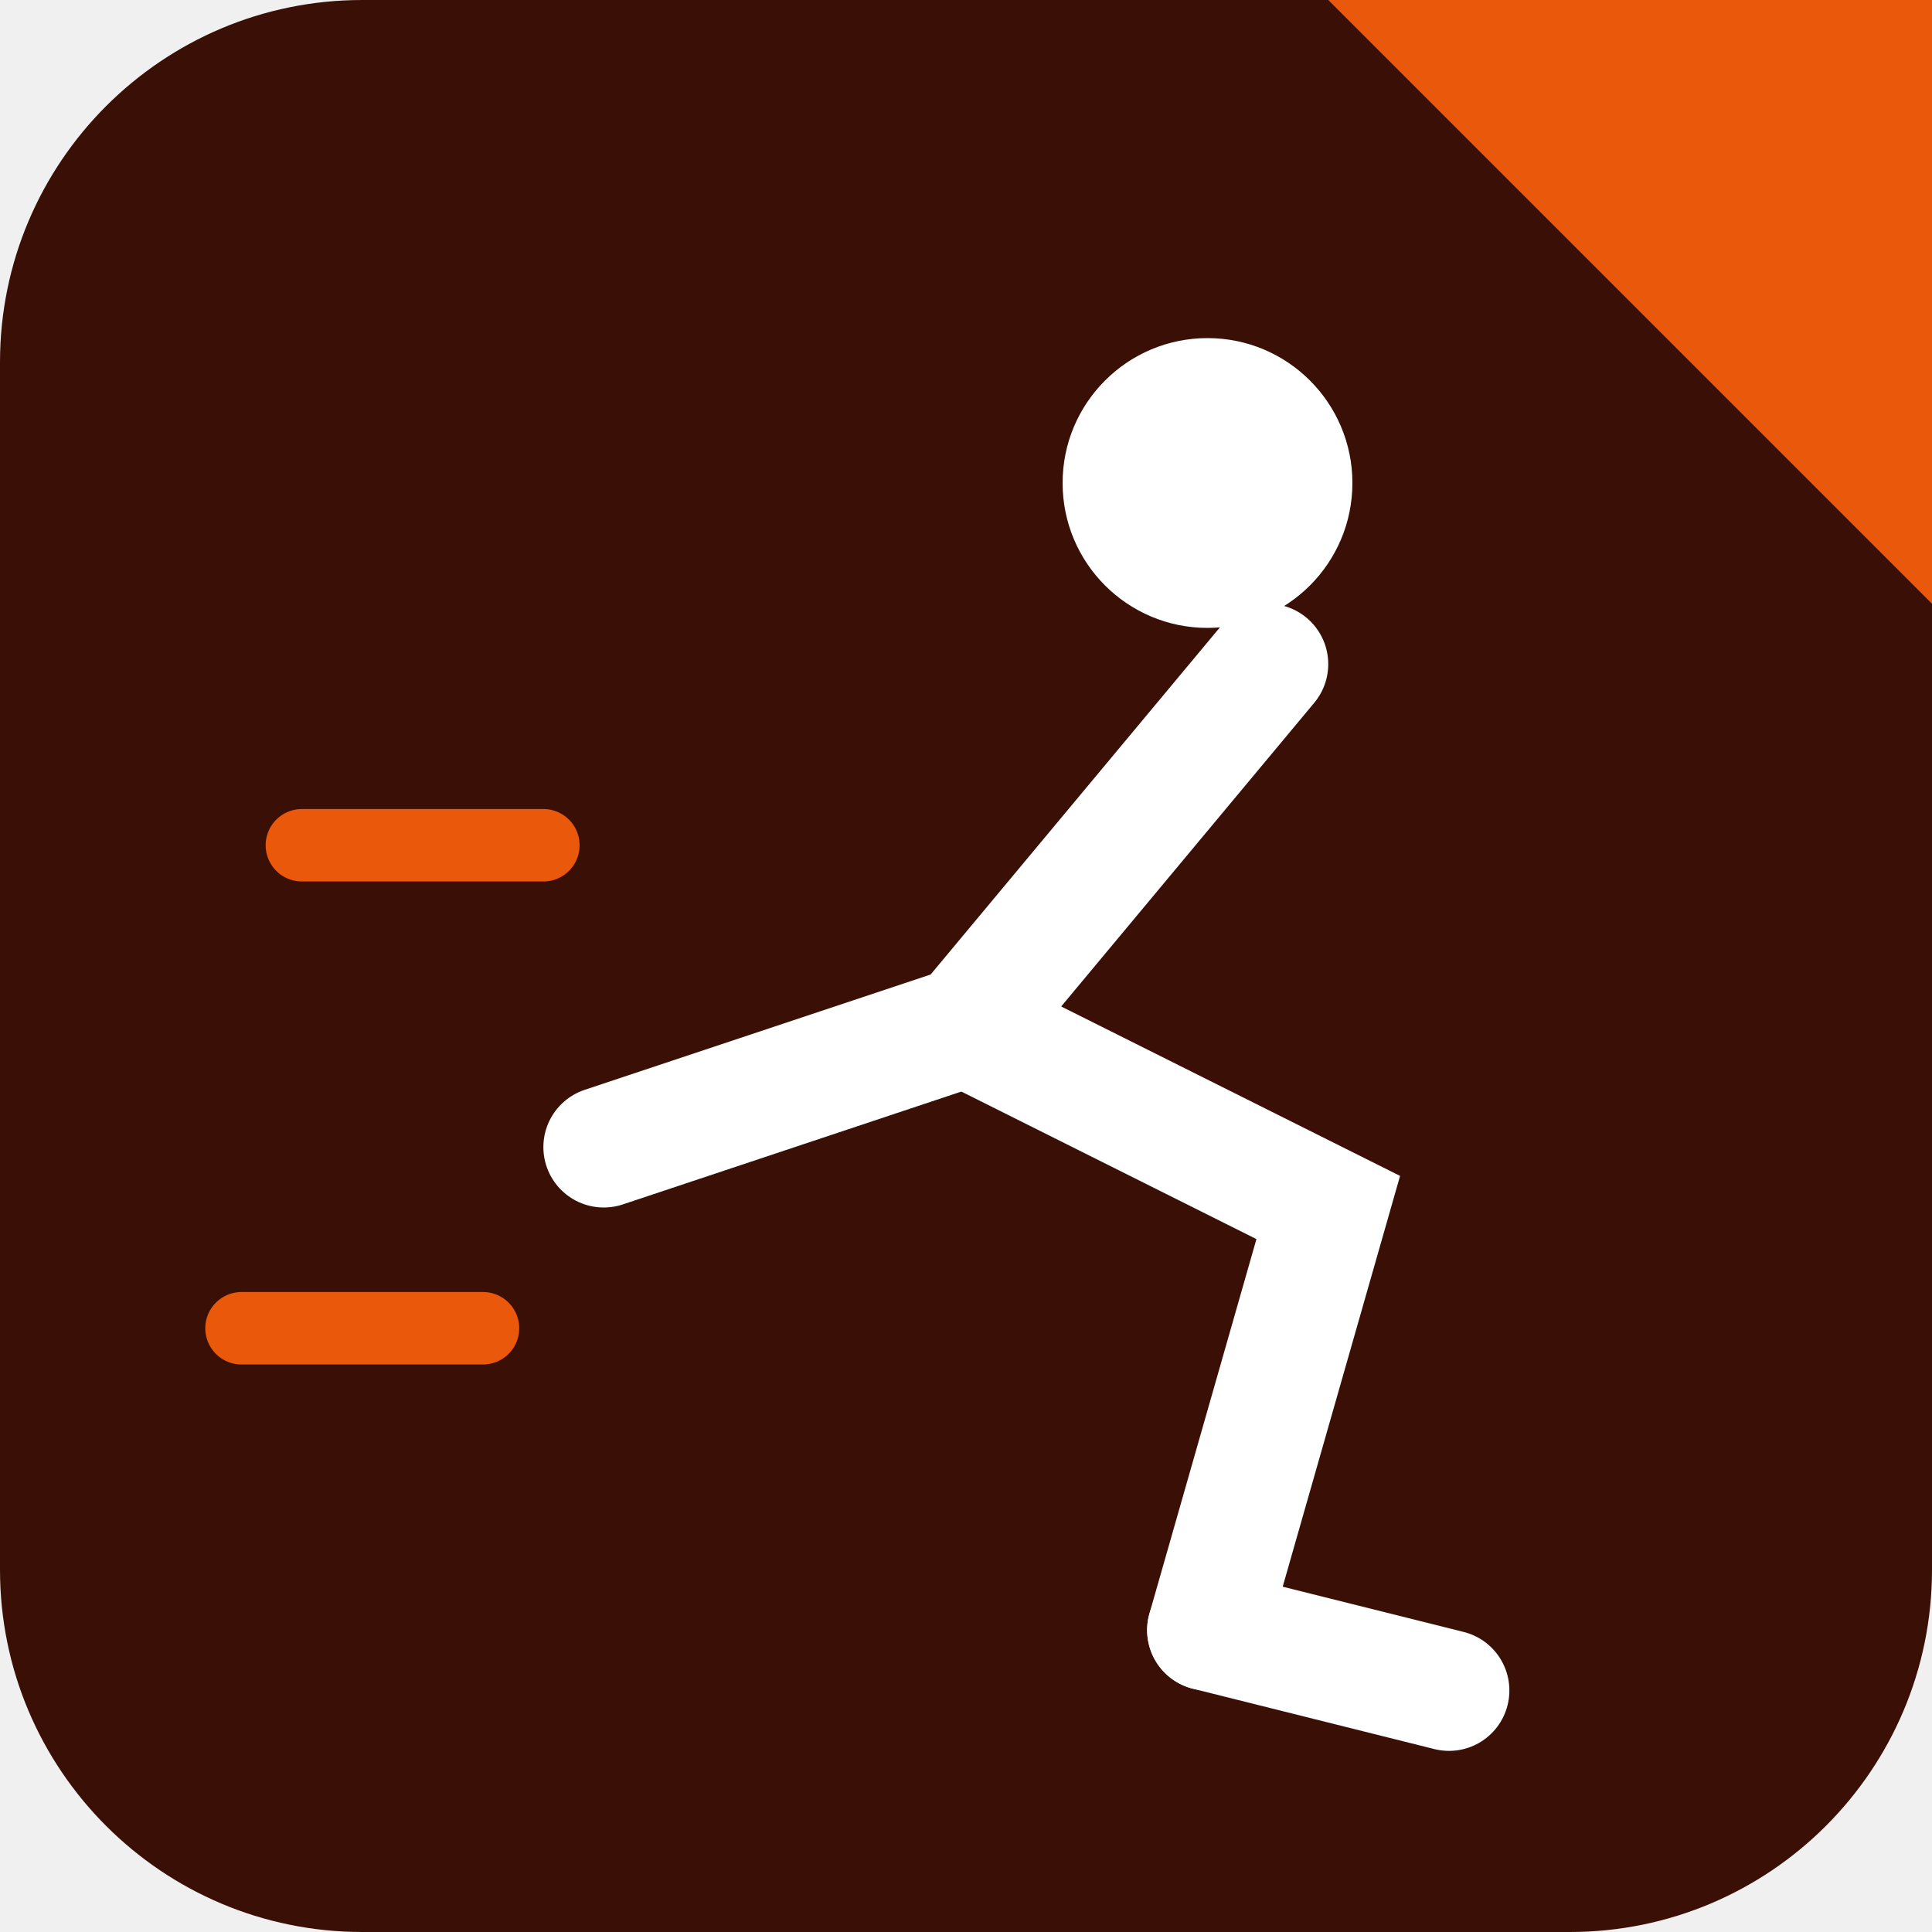
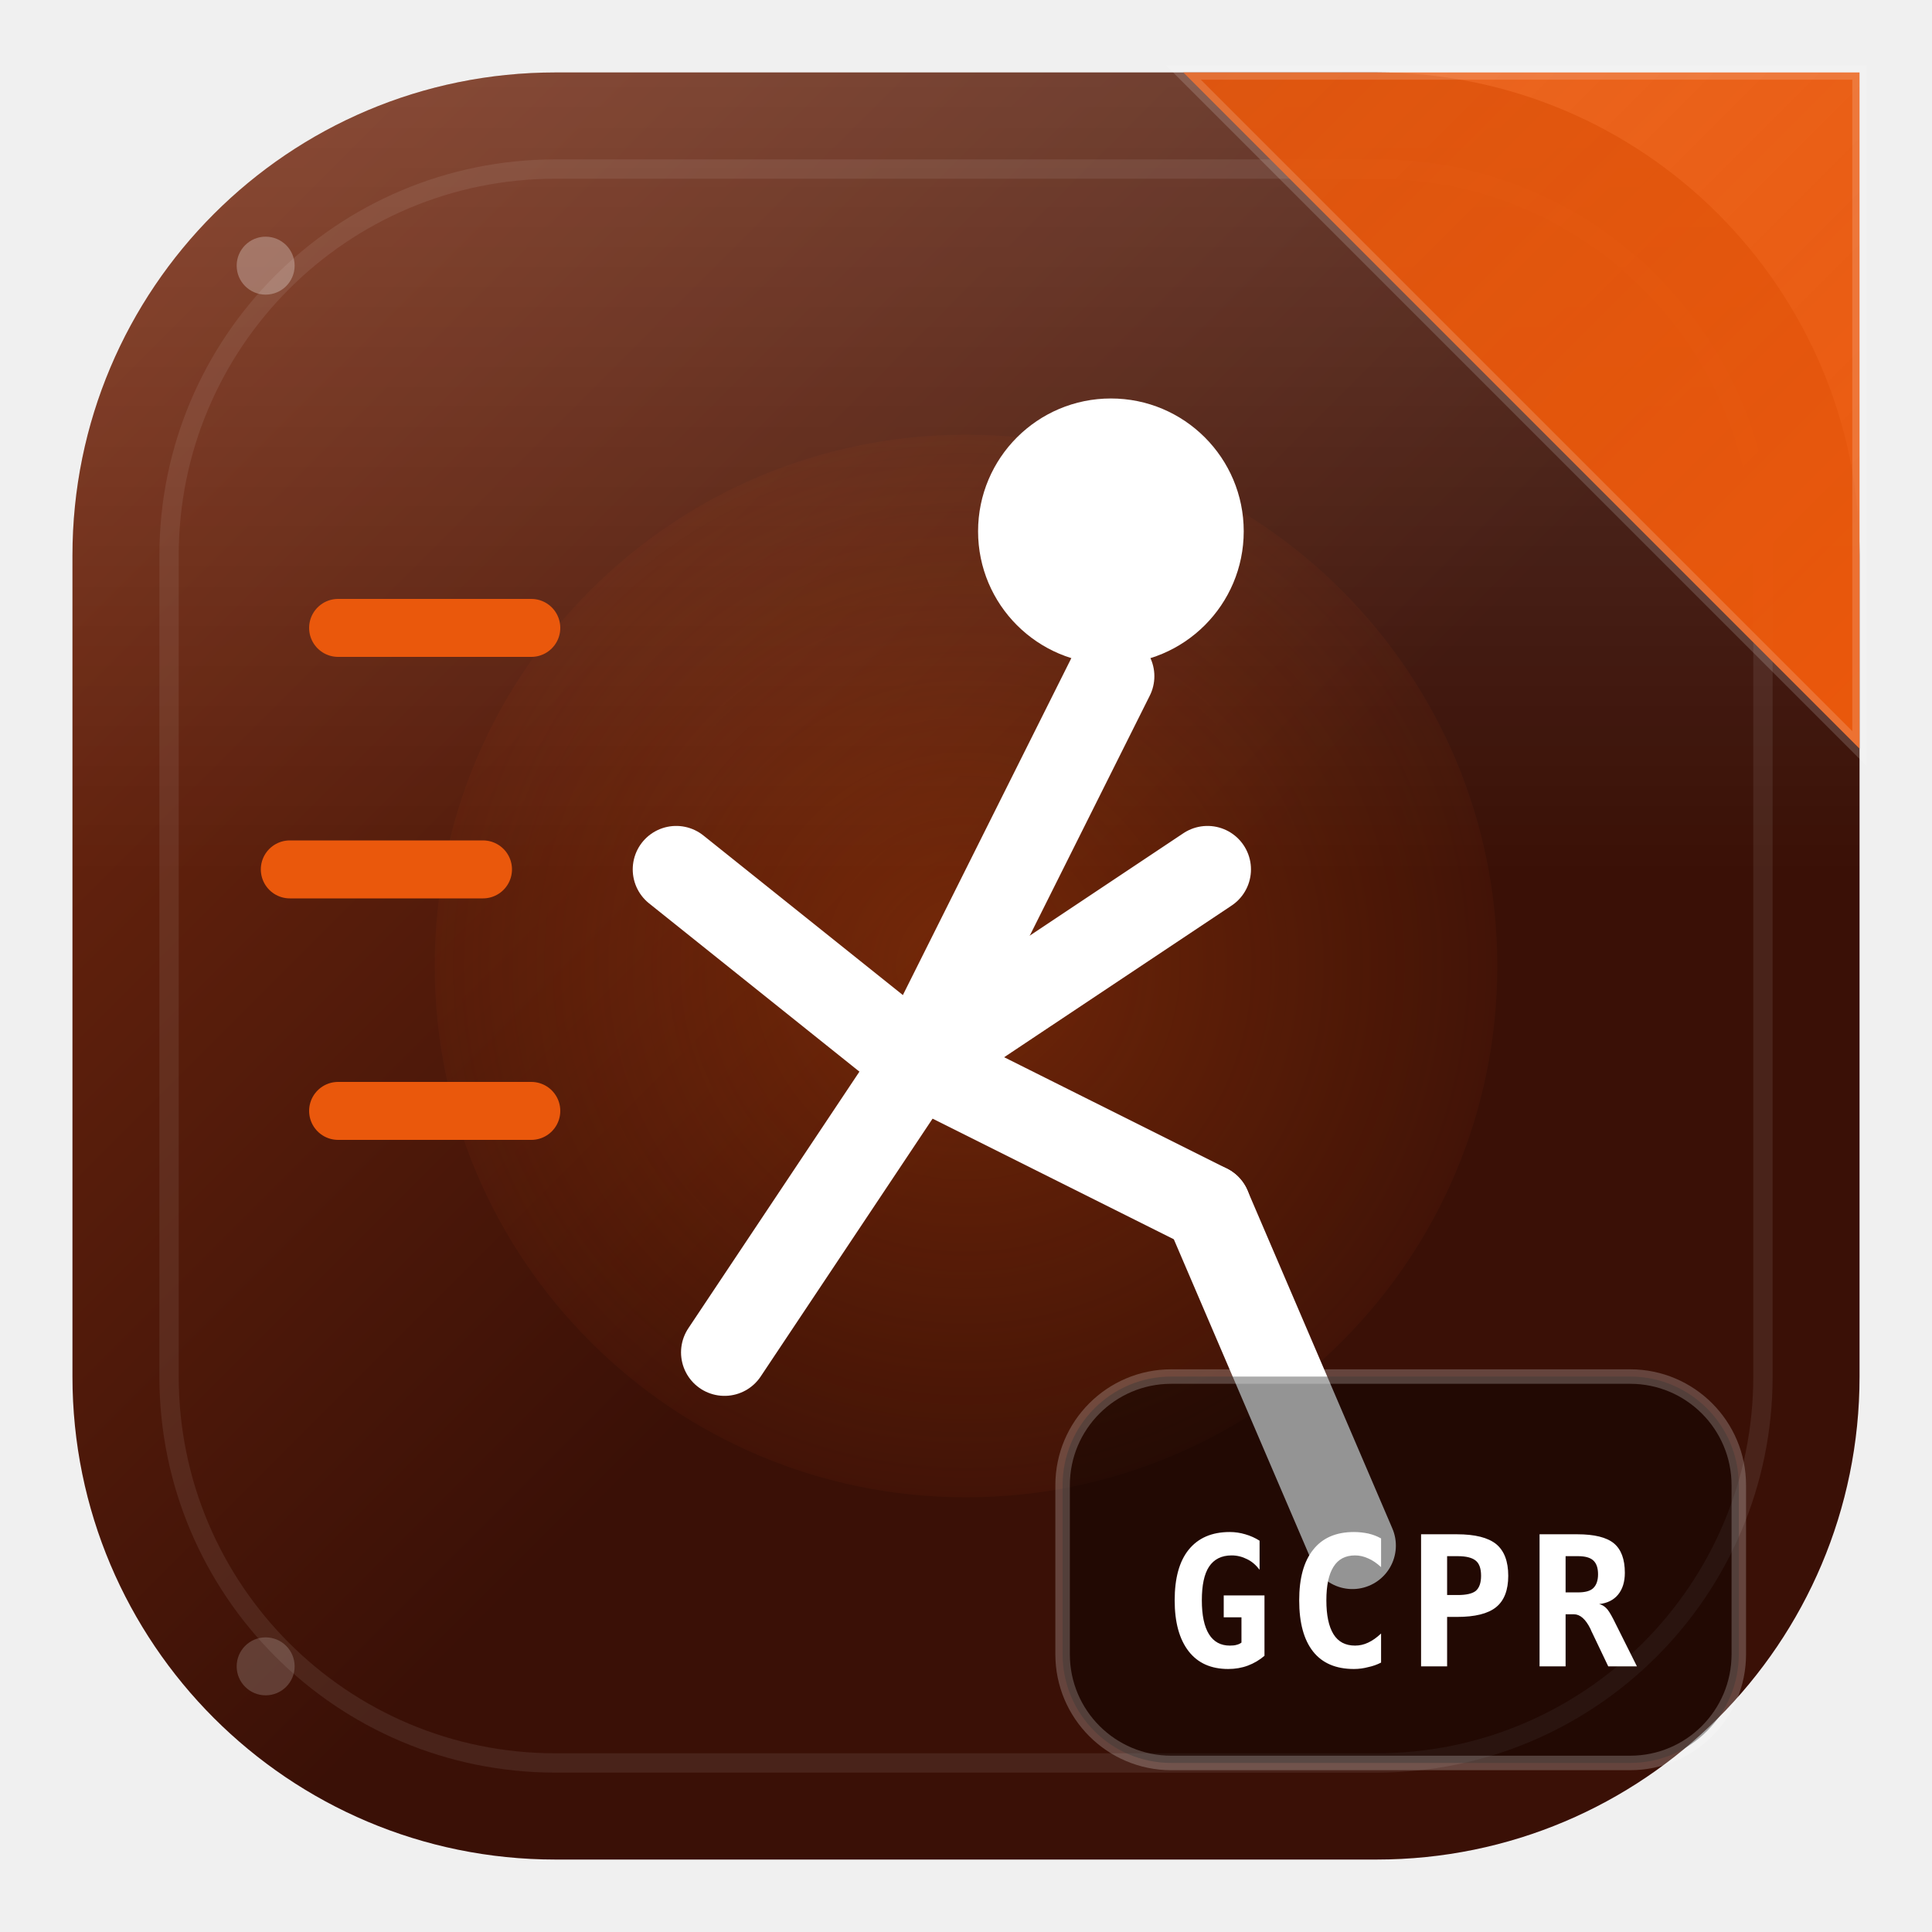
- <svg xmlns="http://www.w3.org/2000/svg" viewBox="0 0 32 32">
-   <rect x="0" y="0" width="32" height="32" rx="6" fill="#3a1006" />
-   <path d="M 32 0 L 32 10 L 22 0 Z" fill="#ea580c" />
-   <circle cx="20" cy="8" r="2.4" fill="#ffffff" />
-   <g stroke="#ffffff" stroke-width="2" fill="none" stroke-linecap="round">
-     <path d="M 21 11 L 16 17 L 22 20 L 20 27" />
-     <path d="M 16 17 L 10 19" />
-     <path d="M 20 27 L 24 28" />
+ <svg xmlns="http://www.w3.org/2000/svg" viewBox="0 0 80 80" aria-label="GCPR 2027 logo">
+   <defs>
+     <linearGradient id="tileH" x1="0" y1="0" x2="1" y2="1">
+       <stop offset="0%" stop-color="#7c2d12" />
+       <stop offset="55%" stop-color="#3a1006" />
+       <stop offset="100%" stop-color="#3a1006" />
+     </linearGradient>
+     <linearGradient id="accH" x1="0" y1="0" x2="1" y2="1">
+       <stop offset="0%" stop-color="#ea580c" stop-opacity="0.9" />
+       <stop offset="100%" stop-color="#ea580c" />
+     </linearGradient>
+     <radialGradient id="glowH" cx="0.5" cy="0.5" r="0.6">
+       <stop offset="0%" stop-color="#ea580c" stop-opacity="0.3" />
+       <stop offset="100%" stop-color="#ea580c" stop-opacity="0" />
+     </radialGradient>
+     <linearGradient id="hiH" x1="0" y1="0" x2="0" y2="1">
+       <stop offset="0%" stop-color="#ffffff" stop-opacity="0.16" />
+       <stop offset="45%" stop-color="#ffffff" stop-opacity="0" />
+     </linearGradient>
+   </defs>
+   <rect x="3" y="3" width="74" height="74" rx="20" fill="url(#tileH)" />
+   <rect x="3" y="3" width="74" height="74" rx="20" fill="url(#hiH)" />
+   <rect x="7" y="7" width="66" height="66" rx="16" fill="none" stroke="rgba(255,255,255,0.08)" stroke-width="0.8" />
+   <path d="M 77 3 L 77 31 L 49 3 Z" fill="url(#accH)" />
+   <path d="M 77 3 L 77 31 L 49 3 Z" fill="none" stroke="rgba(255,255,255,0.16)" stroke-width="0.6" />
+   <ellipse cx="40" cy="40" rx="22" ry="22" fill="url(#glowH)" />
+   <circle cx="46" cy="22" r="5.5" fill="#ffffff" />
+   <g stroke="#ffffff" stroke-width="3.6" stroke-linecap="round" fill="none">
+     <path d="M 46 28 L 38 44 L 30 56" />
+     <path d="M 38 44 L 50 50" />
+     <path d="M 50 50 L 56 64" />
+     <path d="M 38 44 L 28 36" />
+     <path d="M 38 44 L 50 36" />
  </g>
-   <g stroke="#ea580c" stroke-width="1.2" stroke-linecap="round">
-     <line x1="5" y1="14" x2="9" y2="14" />
-     <line x1="4" y1="22" x2="8" y2="22" />
+   <g stroke="#ea580c" stroke-width="2.4" stroke-linecap="round">
+     <line x1="14" y1="26" x2="22" y2="26" />
+     <line x1="12" y1="36" x2="20" y2="36" />
+     <line x1="14" y1="46" x2="22" y2="46" />
+   </g>
+   <circle cx="11" cy="11" r="1.2" fill="rgba(255,255,255,0.28)" />
+   <circle cx="11" cy="69" r="1.2" fill="rgba(255,255,255,0.18)" />
+   <g transform="translate(44 57)">
+     <rect x="0" y="0" width="28" height="16" rx="4.5" fill="rgba(0,0,0,0.42)" stroke="rgba(255,255,255,0.22)" stroke-width="0.6" />
+     <text x="14" y="12" text-anchor="middle" font-family="'JetBrains Mono', monospace" font-size="7.5" font-weight="700" fill="#ffffff" letter-spacing="0.5">GCPR</text>
  </g>
</svg>
